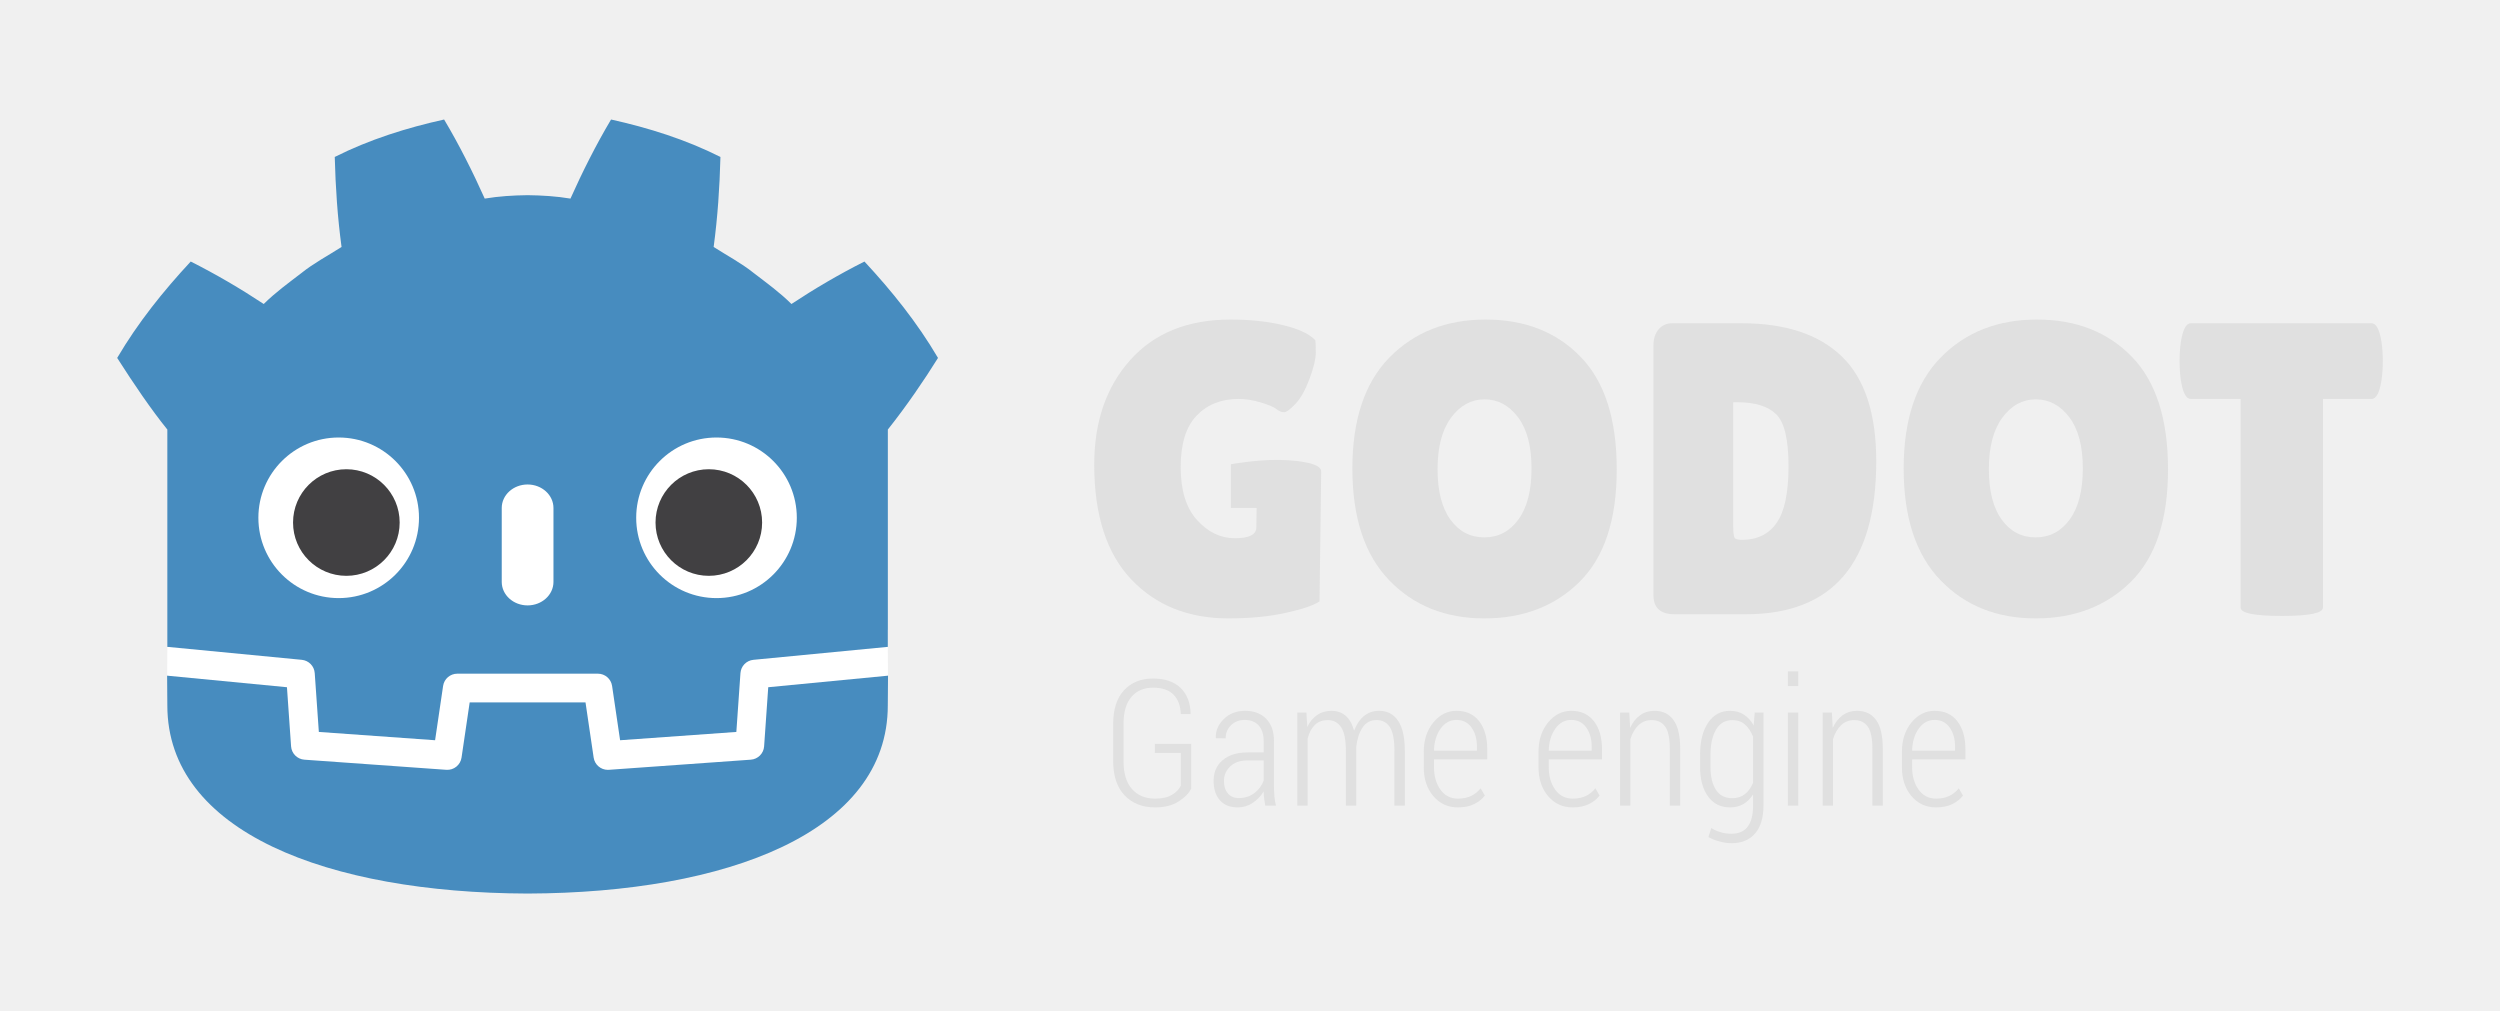
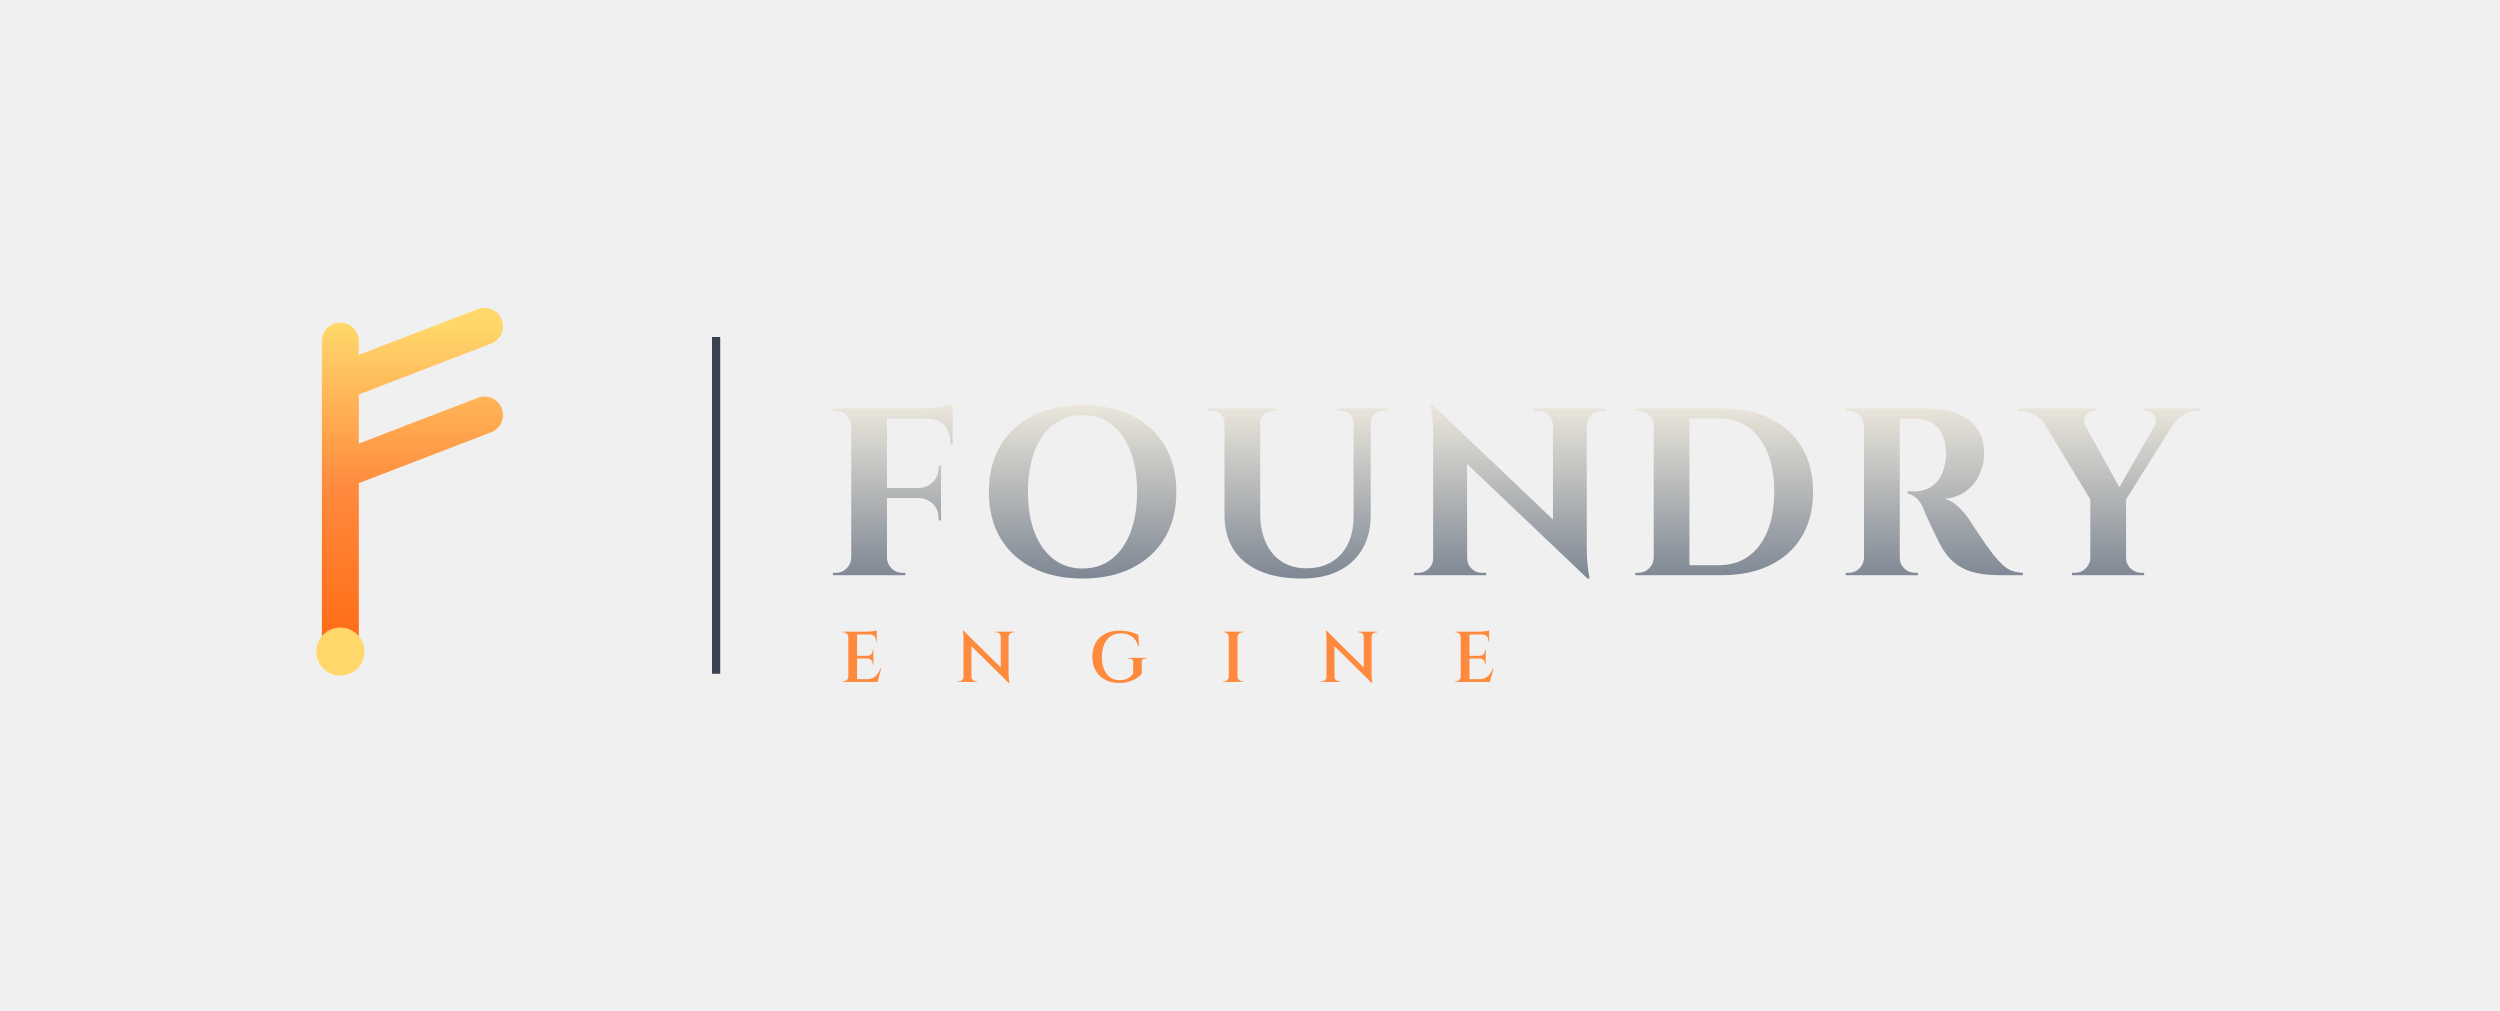
- <svg xmlns="http://www.w3.org/2000/svg" xml:space="preserve" width="1024" height="414" viewBox="0 0 960 388.125">
-   <defs>
-     <clipPath id="a" clipPathUnits="userSpaceOnUse">
-       <path d="M 0,595.276 H 841.89 V 0 H 0 Z" />
-     </clipPath>
-   </defs>
-   <g clip-path="url(#a)" transform="matrix(1.25 0 0 -1.25 -94.25 597.499)">
-     <path fill="#e0e0e0" d="m 0,0 c -3.611,0 -6.636,-1.659 -9.09,-4.967 -2.441,-3.311 -3.668,-7.958 -3.668,-13.938 0,-5.993 1.166,-10.581 3.503,-13.778 2.333,-3.207 5.398,-4.804 9.2,-4.804 3.8,0 6.887,1.617 9.258,4.862 2.371,3.233 3.559,7.861 3.559,13.886 0,6.02 -1.227,10.654 -3.673,13.89 C 6.646,-1.617 3.616,0 0,0 m -0.055,-59.493 c -10.573,0 -19.195,3.46 -25.859,10.379 -6.655,6.925 -9.984,17.03 -9.984,30.314 0,13.292 3.367,23.356 10.101,30.209 6.736,6.844 15.431,10.269 26.082,10.269 10.649,0 19.251,-3.363 25.794,-10.109 6.555,-6.733 9.827,-16.94 9.827,-30.591 0,-13.661 -3.348,-23.822 -10.05,-30.49 -6.702,-6.654 -15.333,-9.981 -25.911,-9.981" transform="translate(531.45 355.316)scale(1.13105)" />
-     <path fill="#e0e0e0" d="m 0,0 v -33.768 c 0,-1.577 0.116,-2.571 0.342,-2.988 0.224,-0.415 0.903,-0.623 2.029,-0.623 4.144,0 7.283,1.548 9.429,4.634 2.151,3.083 3.215,8.216 3.215,15.405 0,7.192 -1.113,11.878 -3.325,14.055 C 9.467,-1.102 5.946,0 1.129,0 Z m -21.675,-52.392 v 67.735 c 0,1.883 0.468,3.369 1.413,4.471 0.939,1.085 2.161,1.636 3.671,1.636 H 2.263 c 11.965,0 21.053,-3.018 27.257,-9.04 6.215,-6.02 9.322,-15.499 9.322,-28.447 0,-27.7 -11.821,-41.547 -35.456,-41.547 h -19.302 c -3.836,0 -5.759,1.727 -5.759,5.192" transform="translate(607.851 354.431)scale(1.13105)" />
-     <path fill="#e0e0e0" d="m 0,0 c -3.612,0 -6.645,-1.659 -9.095,-4.967 -2.44,-3.311 -3.662,-7.958 -3.662,-13.938 0,-5.993 1.169,-10.581 3.499,-13.778 2.33,-3.207 5.398,-4.804 9.2,-4.804 3.801,0 6.89,1.617 9.258,4.862 2.372,3.233 3.56,7.861 3.56,13.886 0,6.02 -1.225,10.654 -3.671,13.89 C 6.642,-1.617 3.616,0 0,0 m -0.058,-59.493 c -10.577,0 -19.193,3.46 -25.851,10.379 -6.663,6.925 -9.993,17.03 -9.993,30.314 0,13.292 3.367,23.356 10.1,30.209 6.741,6.844 15.431,10.269 26.086,10.269 10.651,0 19.246,-3.363 25.797,-10.109 6.55,-6.733 9.822,-16.94 9.822,-30.591 0,-13.661 -3.349,-23.822 -10.05,-30.49 -6.699,-6.654 -15.338,-9.981 -25.911,-9.981" transform="translate(700.81 355.316)scale(1.13105)" />
-     <path fill="#e0e0e0" d="m 0,0 c 0,-1.496 -3.721,-2.255 -11.176,-2.255 -7.448,0 -11.18,0.759 -11.18,2.255 v 56.681 h -13.545 c -1.281,0 -2.185,1.727 -2.71,5.198 -0.226,1.652 -0.334,3.343 -0.334,5.077 0,1.724 0.108,3.422 0.334,5.077 0.525,3.462 1.429,5.202 2.71,5.202 h 49.112 c 1.279,0 2.179,-1.74 2.712,-5.202 0.221,-1.655 0.335,-3.353 0.335,-5.077 0,-1.734 -0.114,-3.425 -0.335,-5.077 C 15.39,58.408 14.49,56.681 13.211,56.681 H 0 Z" transform="translate(789.011 291.335)scale(1.13105)" />
-     <path fill="#e0e0e0" d="m 0,0 c -6.078,0.094 -13.034,-1.173 -13.034,-1.173 v -11.863 h 6.995 l -0.078,-5.288 c 0,-1.959 -1.942,-2.943 -5.815,-2.943 -3.878,0 -7.303,1.642 -10.274,4.917 -2.978,3.279 -4.459,8.072 -4.459,14.388 0,6.329 1.447,10.995 4.345,14.006 2.892,3.008 6.683,4.517 11.346,4.517 1.959,0 3.987,-0.316 6.096,-0.961 2.11,-0.639 3.519,-1.238 4.238,-1.799 0.713,-0.577 1.391,-0.85 2.032,-0.85 0.638,0 1.671,0.746 3.1,2.255 1.431,1.505 2.713,3.786 3.844,6.827 1.126,3.057 1.69,5.4 1.69,7.062 0,1.649 -0.036,2.786 -0.109,3.386 -1.581,1.73 -4.499,3.102 -8.755,4.122 -4.248,1.017 -9.011,1.522 -14.28,1.522 -11.594,0 -20.66,-3.65 -27.207,-10.95 -6.552,-7.303 -9.822,-16.783 -9.822,-28.452 0,-13.701 3.347,-24.087 10.041,-31.162 6.706,-7.074 15.51,-10.607 26.425,-10.607 5.87,0 11.08,0.505 15.632,1.522 4.557,1.013 7.586,2.053 9.093,3.105 l 0.452,35.33 C 11.496,-1.036 6.078,-0.104 0,0" transform="translate(468.265 336.713)scale(1.13105)" />
-     <path fill="#e0e0e0" d="m 0,0 c -0.624,-1.28 -1.771,-2.454 -3.449,-3.516 -1.676,-1.069 -3.805,-1.6 -6.391,-1.6 -3.412,0 -6.156,1.075 -8.24,3.249 -2.076,2.157 -3.116,5.266 -3.116,9.323 v 10.116 c 0,3.969 0.98,7.013 2.946,9.138 1.962,2.108 4.59,3.177 7.872,3.177 3.208,0 5.695,-0.844 7.455,-2.513 1.755,-1.675 2.677,-4.015 2.757,-7.003 L -0.21,20.238 h -2.619 c -0.094,2.29 -0.759,4.057 -2.01,5.305 -1.244,1.238 -3.095,1.864 -5.539,1.864 -2.473,0 -4.432,-0.837 -5.866,-2.516 -1.43,-1.675 -2.143,-4.103 -2.143,-7.293 V 7.424 c 0,-3.308 0.771,-5.83 2.311,-7.567 1.54,-1.724 3.616,-2.588 6.236,-2.588 1.913,0 3.451,0.339 4.602,1.033 1.155,0.684 1.956,1.519 2.409,2.51 v 8.861 h -7.06 v 2.463 H 0 Z" transform="translate(441.347 235.751)scale(1.13105)" />
-     <path fill="#e0e0e0" d="m 0,0 c 1.553,0 2.936,0.44 4.144,1.336 1.21,0.9 2.058,2.037 2.561,3.422 v 5.468 H 2.213 c -1.91,0 -3.44,-0.541 -4.585,-1.623 C -3.52,7.528 -4.088,6.185 -4.088,4.588 -4.088,3.239 -3.733,2.131 -3.014,1.277 -2.296,0.42 -1.292,0 0,0 M 7.124,-2.04 C 6.984,-1.164 6.875,-0.453 6.806,0.104 6.739,0.671 6.705,1.235 6.705,1.808 5.938,0.554 4.948,-0.486 3.725,-1.301 2.504,-2.122 1.146,-2.529 -0.35,-2.529 c -2.092,0 -3.701,0.648 -4.84,1.946 -1.132,1.303 -1.704,3.059 -1.704,5.276 0,2.343 0.823,4.223 2.473,5.618 1.649,1.395 3.89,2.092 6.709,2.092 h 4.417 v 3.106 c 0,1.786 -0.456,3.193 -1.351,4.21 -0.914,1.004 -2.17,1.512 -3.791,1.512 -1.508,0 -2.752,-0.479 -3.728,-1.45 -0.973,-0.965 -1.456,-2.144 -1.456,-3.549 l -2.623,0.023 -0.046,0.137 c -0.074,1.906 0.647,3.591 2.168,5.084 1.515,1.489 3.459,2.229 5.825,2.229 2.338,0 4.22,-0.711 5.657,-2.128 1.429,-1.431 2.146,-3.471 2.146,-6.124 V 3.057 c 0,-0.903 0.042,-1.78 0.121,-2.617 0.081,-0.848 0.212,-1.665 0.417,-2.48 z" transform="translate(456.015 232.825)scale(1.13105)" />
-     <path fill="#e0e0e0" d="m 0,0 0.24,-3.923 c 0.664,1.404 1.554,2.486 2.657,3.255 1.107,0.759 2.41,1.138 3.906,1.138 1.527,0 2.814,-0.444 3.852,-1.343 1.039,-0.896 1.805,-2.252 2.292,-4.074 0.623,1.682 1.505,3.011 2.65,3.973 1.145,0.964 2.534,1.444 4.143,1.444 2.217,0 3.937,-0.897 5.156,-2.692 1.224,-1.799 1.834,-4.559 1.834,-8.288 v -14.765 h -2.823 v 14.814 c 0,3.1 -0.429,5.283 -1.263,6.538 -0.839,1.257 -2.042,1.89 -3.598,1.89 -1.637,0 -2.915,-0.691 -3.834,-2.096 -0.914,-1.405 -1.478,-3.161 -1.683,-5.282 v -0.655 -15.209 H 10.72 v 14.798 c 0,3.027 -0.424,5.194 -1.292,6.488 -0.864,1.294 -2.066,1.936 -3.609,1.936 -1.475,0 -2.668,-0.45 -3.562,-1.342 -0.9,-0.897 -1.54,-2.125 -1.928,-3.683 V -25.275 H -2.477 V 0 Z" transform="translate(476.73 259.105)scale(1.13105)" />
-     <path fill="#e0e0e0" d="m 0,0 c -1.758,0 -3.202,-0.802 -4.334,-2.402 -1.133,-1.606 -1.718,-3.585 -1.765,-5.944 h 11.66 v 1.082 c 0,2.086 -0.489,3.823 -1.469,5.201 C 3.106,-0.684 1.745,0 0,0 m 0.397,-23.76 c -2.725,0 -4.954,1.026 -6.685,3.073 -1.726,2.043 -2.591,4.657 -2.591,7.841 v 4.197 c 0,3.19 0.867,5.85 2.602,7.965 1.739,2.105 3.828,3.158 6.277,3.158 2.648,0 4.699,-0.939 6.164,-2.823 1.468,-1.887 2.201,-4.422 2.201,-7.603 v -2.773 H -6.099 v -2.102 c 0,-2.447 0.586,-4.484 1.752,-6.11 1.168,-1.63 2.755,-2.438 4.744,-2.438 1.382,0 2.585,0.244 3.588,0.724 1.003,0.491 1.863,1.179 2.578,2.082 l 1.149,-1.988 C 6.949,-21.525 5.96,-22.307 4.753,-22.887 3.549,-23.464 2.094,-23.76 0.397,-23.76" transform="translate(522.823 256.839)scale(1.13105)" />
-     <path fill="#e0e0e0" d="M 0,0 C -1.763,0 -3.21,-0.802 -4.341,-2.402 -5.467,-4.008 -6.053,-5.987 -6.104,-8.346 H 5.559 v 1.082 c 0,2.086 -0.488,3.823 -1.474,5.201 C 3.104,-0.684 1.744,0 0,0 m 0.394,-23.76 c -2.726,0 -4.951,1.026 -6.679,3.073 -1.733,2.043 -2.6,4.657 -2.6,7.841 v 4.197 c 0,3.19 0.871,5.85 2.602,7.965 1.744,2.105 3.834,3.158 6.283,3.158 2.643,0 4.703,-0.939 6.164,-2.823 1.463,-1.887 2.197,-4.422 2.197,-7.603 v -2.773 H -6.104 v -2.102 c 0,-2.447 0.587,-4.484 1.76,-6.11 1.162,-1.63 2.742,-2.438 4.738,-2.438 1.387,0 2.585,0.244 3.585,0.724 1.007,0.491 1.866,1.179 2.589,2.082 l 1.141,-1.988 c -0.764,-0.968 -1.75,-1.75 -2.959,-2.33 -1.204,-0.577 -2.658,-0.873 -4.356,-0.873" transform="translate(558.08 256.839)scale(1.13105)" />
-     <path fill="#e0e0e0" d="m 0,0 0.23,-4.178 c 0.674,1.483 1.564,2.634 2.682,3.435 1.108,0.805 2.413,1.213 3.914,1.213 2.258,0 3.988,-0.835 5.189,-2.513 1.214,-1.675 1.815,-4.279 1.815,-7.812 v -15.42 h -2.825 v 15.394 c 0,2.888 -0.423,4.905 -1.264,6.075 -0.836,1.17 -2.065,1.753 -3.665,1.753 -1.435,0 -2.638,-0.466 -3.603,-1.414 C 1.504,-4.406 0.782,-5.657 0.301,-7.234 V -25.275 H -2.504 V 0 Z" transform="translate(575.917 259.105)scale(1.13105)" />
-     <path fill="#e0e0e0" d="m 0,0 c 0,-2.565 0.486,-4.605 1.472,-6.123 0.974,-1.532 2.457,-2.288 4.436,-2.288 1.356,0 2.498,0.361 3.435,1.101 0.934,0.74 1.672,1.77 2.218,3.077 v 12.52 c -0.525,1.346 -1.246,2.434 -2.157,3.272 -0.91,0.824 -2.062,1.238 -3.448,1.238 -1.975,0 -3.468,-0.86 -4.46,-2.587 C 0.497,8.48 0,6.224 0,3.454 Z m -2.833,3.454 c 0,3.582 0.723,6.459 2.177,8.627 1.442,2.157 3.448,3.239 6.004,3.239 1.419,0 2.664,-0.346 3.728,-1.04 1.066,-0.681 1.947,-1.678 2.654,-2.946 l 0.274,3.516 h 2.381 v -25.298 c 0,-3.239 -0.751,-5.749 -2.26,-7.525 -1.511,-1.769 -3.657,-2.665 -6.428,-2.665 -0.996,0 -2.067,0.156 -3.212,0.459 -1.147,0.303 -2.162,0.701 -3.052,1.2 l 0.776,2.463 c 0.759,-0.492 1.608,-0.873 2.548,-1.141 0.932,-0.277 1.895,-0.41 2.894,-0.41 2.009,0 3.498,0.645 4.46,1.932 0.966,1.304 1.45,3.19 1.45,5.687 v 3.057 c -0.717,-1.138 -1.597,-2.011 -2.64,-2.614 -1.039,-0.606 -2.253,-0.909 -3.622,-0.909 -2.539,0 -4.53,0.994 -5.968,2.982 C -2.11,-5.948 -2.833,-3.301 -2.833,0 Z" transform="translate(600.869 242.309)scale(1.13105)" />
-     <path fill="#e0e0e0" d="m 627.823,230.518 h -3.201 v 28.587 h 3.201 z m 0,36.726 h -3.201 v 4.504 h 3.201 z" />
-     <path fill="#e0e0e0" d="m 0,0 0.23,-4.178 c 0.676,1.483 1.562,2.634 2.678,3.435 1.115,0.805 2.422,1.213 3.916,1.213 2.258,0 3.995,-0.835 5.199,-2.513 1.211,-1.675 1.807,-4.279 1.807,-7.812 v -15.42 h -2.825 v 15.394 c 0,2.888 -0.422,4.905 -1.261,6.075 -0.843,1.17 -2.063,1.753 -3.668,1.753 -1.434,0 -2.635,-0.466 -3.599,-1.414 C 1.51,-4.406 0.785,-5.657 0.306,-7.234 V -25.275 H -2.503 V 0 Z" transform="translate(638.154 259.105)scale(1.13105)" />
-     <path fill="#e0e0e0" d="M 0,0 C -1.763,0 -3.208,-0.802 -4.334,-2.402 -5.463,-4.008 -6.052,-5.987 -6.102,-8.346 H 5.56 v 1.082 c 0,2.086 -0.486,3.823 -1.47,5.201 C 3.109,-0.684 1.747,0 0,0 m 0.401,-23.76 c -2.733,0 -4.958,1.026 -6.681,3.073 -1.73,2.043 -2.595,4.657 -2.595,7.841 v 4.197 c 0,3.19 0.865,5.85 2.6,7.965 1.739,2.105 3.831,3.158 6.275,3.158 2.646,0 4.706,-0.939 6.172,-2.823 1.462,-1.887 2.195,-4.422 2.195,-7.603 v -2.773 H -6.102 v -2.102 c 0,-2.447 0.59,-4.484 1.757,-6.11 1.166,-1.63 2.748,-2.438 4.746,-2.438 1.382,0 2.579,0.244 3.578,0.724 1.012,0.491 1.869,1.179 2.591,2.082 l 1.147,-1.988 c -0.769,-0.968 -1.755,-1.75 -2.962,-2.33 -1.203,-0.577 -2.658,-0.873 -4.354,-0.873" transform="translate(669.709 256.839)scale(1.13105)" />
-     <path fill="#fff" d="m 0,0 c 0,0 -0.325,1.994 -0.515,1.976 l -36.182,-3.491 c -2.879,-0.278 -5.115,-2.574 -5.317,-5.459 l -0.994,-14.247 -27.992,-1.997 -1.904,12.912 c -0.424,2.872 -2.932,5.037 -5.835,5.037 h -38.188 c -2.902,0 -5.41,-2.165 -5.834,-5.037 l -1.905,-12.912 -27.992,1.997 -0.994,14.247 c -0.202,2.886 -2.438,5.182 -5.317,5.46 l -36.2,3.49 c -0.187,0.018 -0.324,-1.978 -0.511,-1.978 l -0.049,-7.83 30.658,-4.944 1.004,-14.374 c 0.203,-2.91 2.551,-5.263 5.463,-5.472 l 38.551,-2.75 c 0.146,-0.01 0.29,-0.016 0.434,-0.016 2.897,0 5.401,2.166 5.825,5.038 l 1.959,13.286 h 28.005 l 1.959,-13.286 c 0.423,-2.871 2.93,-5.037 5.831,-5.037 0.142,0 0.284,0.005 0.423,0.015 l 38.556,2.75 c 2.911,0.209 5.26,2.562 5.463,5.472 l 1.003,14.374 30.645,4.966 z" transform="translate(348.131 279.267)scale(1.13105)" />
-     <path fill="#478cbf" d="m 0,0 v -47.514 -6.035 -5.492 c 0.108,-0.001 0.216,-0.005 0.323,-0.015 l 36.196,-3.49 c 1.896,-0.183 3.382,-1.709 3.514,-3.609 l 1.116,-15.978 31.574,-2.253 2.175,14.747 c 0.282,1.912 1.922,3.329 3.856,3.329 h 38.188 c 1.933,0 3.573,-1.417 3.855,-3.329 l 2.175,-14.747 31.575,2.253 1.115,15.978 c 0.133,1.9 1.618,3.425 3.514,3.609 l 36.182,3.49 c 0.107,0.01 0.214,0.014 0.322,0.015 v 4.711 l 0.015,0.005 V 0 c 5.097,6.416 9.923,13.494 13.621,19.449 -5.651,9.62 -12.575,18.217 -19.976,26.182 -6.864,-3.455 -13.531,-7.369 -19.828,-11.534 -3.151,3.132 -6.7,5.694 -10.186,8.372 -3.425,2.751 -7.285,4.768 -10.946,7.118 1.09,8.117 1.629,16.108 1.846,24.448 -9.446,4.754 -19.519,7.906 -29.708,10.17 -4.068,-6.837 -7.788,-14.241 -11.028,-21.479 -3.842,0.642 -7.702,0.88 -11.567,0.926 v 0.006 c -0.027,0 -0.052,-0.006 -0.075,-0.006 -0.024,0 -0.049,0.006 -0.073,0.006 V 63.652 C 93.903,63.606 90.046,63.368 86.203,62.726 82.965,69.964 79.247,77.368 75.173,84.205 64.989,81.941 54.915,78.789 45.47,74.035 45.686,65.695 46.225,57.704 47.318,49.587 43.65,47.237 39.795,45.22 36.369,42.469 32.888,39.791 29.333,37.229 26.181,34.097 19.884,38.262 13.219,42.176 6.353,45.631 -1.048,37.666 -7.968,29.069 -13.621,19.449 -9.178,12.475 -4.413,5.466 0,0 Z" transform="translate(126.806 346.045)scale(1.13105)" />
-     <path fill="#478cbf" d="m 0,0 -1.121,-16.063 c -0.135,-1.936 -1.675,-3.477 -3.611,-3.616 l -38.555,-2.751 c -0.094,-0.007 -0.188,-0.01 -0.281,-0.01 -1.916,0 -3.569,1.406 -3.852,3.33 l -2.211,14.994 H -81.09 l -2.211,-14.994 c -0.297,-2.018 -2.101,-3.469 -4.133,-3.32 l -38.555,2.751 c -1.936,0.139 -3.476,1.68 -3.611,3.616 L -130.721,0 -163.268,3.138 c 0.015,-3.498 0.06,-7.33 0.06,-8.093 0,-34.374 43.605,-50.896 97.781,-51.086 h 0.066 0.067 c 54.176,0.19 97.766,16.712 97.766,51.086 0,0.777 0.047,4.593 0.063,8.093 z" transform="translate(311.403 266.884)scale(1.13105)" />
-     <path fill="#fff" d="m 0,0 c 0,-12.052 -9.765,-21.815 -21.813,-21.815 -12.042,0 -21.81,9.763 -21.81,21.815 0,12.044 9.768,21.802 21.81,21.802 C -9.765,21.802 0,12.044 0,0" transform="translate(204.114 318.938)scale(1.13105)" />
-     <path fill="#414042" d="m 0,0 c 0,-7.994 -6.479,-14.473 -14.479,-14.473 -7.996,0 -14.479,6.479 -14.479,14.473 0,7.994 6.483,14.479 14.479,14.479 C -6.479,14.479 0,7.994 0,0" transform="translate(198.177 317.474)scale(1.13105)" />
-     <path fill="#fff" d="m 0,0 c -3.878,0 -7.021,2.858 -7.021,6.381 v 20.081 c 0,3.52 3.143,6.381 7.021,6.381 3.878,0 7.028,-2.861 7.028,-6.381 V 6.381 C 7.028,2.858 3.878,0 0,0" transform="translate(237.475 292.02)scale(1.13105)" />
-     <path fill="#fff" d="m 0,0 c 0,-12.052 9.765,-21.815 21.815,-21.815 12.041,0 21.808,9.763 21.808,21.815 0,12.044 -9.767,21.802 -21.808,21.802 C 9.765,21.802 0,12.044 0,0" transform="translate(270.84 318.938)scale(1.13105)" />
-     <path fill="#414042" d="m 0,0 c 0,-7.994 6.477,-14.473 14.471,-14.473 8.002,0 14.479,6.479 14.479,14.473 0,7.994 -6.477,14.479 -14.479,14.479 C 6.477,14.479 0,7.994 0,0" transform="translate(276.778 317.474)scale(1.13105)" />
+ <svg xmlns="http://www.w3.org/2000/svg" width="1024" height="414" aria-label="Foundry Engine">
+   <g transform="translate(41 80.84)scale(1.68214)">
+     <defs>
+       <linearGradient id="a" x1="0" x2="0" y1="0" y2="1">
+         <stop offset="0" stop-color="#ffd76b" />
+         <stop offset=".5" stop-color="#ff8a3d" />
+         <stop offset="1" stop-color="#ff6a13" />
+       </linearGradient>
+       <linearGradient id="b" x1="0" x2="0" y1="0" y2="1">
+         <stop offset="0" stop-color="#ece7dc" />
+         <stop offset="1" stop-color="#7e8794" />
+       </linearGradient>
+     </defs>
+     <g transform="matrix(.9 0 0 .9 18 17)">
+       <path fill="none" stroke="url(#a)" stroke-linecap="round" stroke-linejoin="round" stroke-width="10" d="M45 20 45 104M45 31 84 16M45 55 84 40" />
+       <circle cx="45" cy="104" r="6.5" fill="#ffd76b" />
+     </g>
+     <path stroke="#3a4250" stroke-width="2" d="M150 34 150 116" />
+     <path fill="url(#b)" d="M 11.9 -70 L 26.9 -70 L 26.9 0 L 11.9 0 L 11.9 -70 M 26.6 -36.6 L 49.6 -36.6 L 49.6 -32.4 L 26.6 -32.4 L 26.6 -36.6 M 26.6 -70 L 54.5 -70 L 54.5 -65.7 L 26.6 -65.7 L 26.6 -70 M 40.1 -32.6 L 49.6 -32.6 L 49.6 -23 L 48.6 -23 L 48.6 -23.8 Q 48.6 -27.5 46.2 -29.9 Q 43.8 -32.3 40.1 -32.4 L 40.1 -32.4 L 40.1 -32.6 M 48.6 -46 L 49.6 -46 L 49.6 -36.4 L 40.1 -36.4 L 40.1 -36.6 Q 43.8 -36.7 46.2 -39.15 Q 48.6 -41.6 48.6 -45.3 L 48.6 -45.3 L 48.6 -46 M 43.7 -66 L 54.5 -66 L 54.5 -54.9 L 53.5 -54.9 L 53.5 -55.9 Q 53.5 -60.4 50.85 -63.05 Q 48.2 -65.7 43.7 -65.7 L 43.7 -65.7 L 43.7 -66 M 54.5 -71.8 L 54.5 -71.8 L 54.5 -68.9 L 42.3 -70 Q 44.5 -70 46.95 -70.3 Q 49.4 -70.6 51.5 -71 Q 53.6 -71.4 54.5 -71.8 M 11.9 -7.3 L 12.2 -7.3 L 12.2 0 L 4.2 0 L 4.2 -1 Q 4.2 -1 4.85 -1 Q 5.5 -1 5.5 -1 L 5.5 -1 Q 8.1 -1 9.95 -2.85 Q 11.8 -4.7 11.9 -7.3 L 11.9 -7.3 M 12.2 -70 L 12.2 -62.7 L 11.9 -62.7 Q 11.8 -65.3 9.95 -67.15 Q 8.1 -69 5.5 -69 L 5.5 -69 Q 5.5 -69 4.85 -69 Q 4.2 -69 4.2 -69 L 4.2 -69 L 4.2 -70 L 12.2 -70 M 26.6 0 L 26.6 -7.3 L 26.9 -7.3 Q 27 -4.7 28.85 -2.85 Q 30.7 -1 33.3 -1 L 33.3 -1 Q 33.3 -1 33.9 -1 Q 34.5 -1 34.6 -1 L 34.6 -1 L 34.6 0 L 26.6 0 M 109 -71.4 L 109 -71.4 Q 121 -71.4 129.85 -66.95 Q 138.7 -62.5 143.55 -54.4 Q 148.4 -46.3 148.4 -35 L 148.4 -35 Q 148.4 -23.8 143.55 -15.65 Q 138.7 -7.5 129.85 -3.05 Q 121 1.4 109 1.4 L 109 1.4 Q 97 1.4 88.15 -3.05 Q 79.3 -7.5 74.5 -15.6 Q 69.7 -23.7 69.7 -35 L 69.7 -35 Q 69.7 -46.2 74.5 -54.35 Q 79.3 -62.5 88.15 -66.95 Q 97 -71.4 109 -71.4 M 109 -2.8 L 109 -2.8 Q 116.1 -2.8 121.2 -6.75 Q 126.3 -10.7 129.1 -17.9 Q 131.9 -25.1 131.9 -35 L 131.9 -35 Q 131.9 -44.9 129.1 -52.1 Q 126.3 -59.3 121.2 -63.25 Q 116.1 -67.2 109 -67.2 L 109 -67.2 Q 102 -67.2 96.85 -63.25 Q 91.7 -59.3 88.9 -52.1 Q 86.1 -44.9 86.1 -35 L 86.1 -35 Q 86.1 -25.1 88.9 -17.9 Q 91.7 -10.7 96.85 -6.75 Q 102 -2.8 109 -2.8 M 168.6 -70 L 183.6 -70 L 183.6 -26 Q 183.6 -18.9 185.95 -13.7 Q 188.3 -8.5 192.65 -5.7 Q 197 -2.9 203 -2.9 L 203 -2.9 Q 209.1 -2.9 213.55 -5.55 Q 218 -8.2 220.4 -13.1 Q 222.8 -18 222.8 -24.7 L 222.8 -24.7 L 222.8 -70 L 230 -70 L 230 -25.3 Q 230 -17.1 226.55 -11.1 Q 223.1 -5.1 216.65 -1.85 Q 210.2 1.4 201.1 1.4 L 201.1 1.4 Q 190.5 1.4 183.2 -1.85 Q 175.9 -5.1 172.25 -11.05 Q 168.6 -17 168.6 -25.2 L 168.6 -25.2 L 168.6 -70 M 161.7 -70 L 168.9 -70 L 168.9 -64 L 168.6 -64 Q 168.6 -66.2 167.05 -67.6 Q 165.5 -69 163.3 -69 L 163.3 -69 Q 163.3 -69 162.5 -69 Q 161.7 -69 161.7 -69 L 161.7 -69 L 161.7 -70 M 183.4 -70 L 190.5 -70 L 190.5 -69 Q 190.5 -69 189.7 -69 Q 188.9 -69 188.9 -69 L 188.9 -69 Q 186.7 -69 185.15 -67.6 Q 183.6 -66.2 183.6 -64 L 183.6 -64 L 183.4 -64 L 183.4 -70 M 215.9 -70 L 223.1 -70 L 223.1 -64 L 222.8 -64 Q 222.8 -66.2 221.25 -67.6 Q 219.7 -69 217.5 -69 L 217.5 -69 Q 217.5 -69 216.7 -69 Q 215.9 -69 215.9 -69 L 215.9 -69 L 215.9 -70 M 229.8 -70 L 236.9 -70 L 236.9 -69 Q 236.9 -69 236.1 -69 Q 235.3 -69 235.3 -69 L 235.3 -69 Q 233.1 -69 231.55 -67.6 Q 230 -66.2 230 -64 L 230 -64 L 229.8 -64 L 229.8 -70 M 257.2 -59.3 L 256 -71.5 L 319.8 -10.7 L 321 1.4 L 257.2 -59.3 M 256.2 -7.1 L 256.5 -7.1 L 256.5 0 L 248.2 0 L 248.2 -1 Q 248.2 -1 249.1 -1 Q 250 -1 250.1 -1 L 250.1 -1 Q 252.6 -1 254.4 -2.8 Q 256.2 -4.6 256.2 -7.1 L 256.2 -7.1 M 270.2 -7.1 L 270.5 -7.1 Q 270.5 -4.6 272.3 -2.8 Q 274.1 -1 276.6 -1 L 276.6 -1 Q 276.7 -1 277.6 -1 Q 278.5 -1 278.5 -1 L 278.5 -1 L 278.5 0 L 270.2 0 L 270.2 -7.1 M 255 -71.5 L 256 -71.5 L 270.4 -56.2 L 270.5 0 L 256.2 0 L 256.2 -59 Q 256.2 -64.6 255.6 -68.05 Q 255 -71.5 255 -71.5 L 255 -71.5 M 306.5 -70 L 320.7 -70 L 320.7 -11.4 Q 320.7 -7.7 321 -4.75 Q 321.3 -1.8 321.6 -0.2 Q 321.9 1.4 321.9 1.4 L 321.9 1.4 L 321 1.4 L 306.5 -14.8 L 306.5 -70 M 320.4 -70 L 328.7 -70 L 328.7 -69 Q 328.7 -69 327.8 -69 Q 326.9 -69 326.9 -69 L 326.9 -69 Q 324.4 -69 322.6 -67.25 Q 320.8 -65.5 320.7 -62.9 L 320.7 -62.9 L 320.4 -62.9 L 320.4 -70 M 298.4 -69 L 298.4 -70 L 306.7 -70 L 306.7 -62.9 L 306.5 -62.9 Q 306.4 -65.5 304.65 -67.25 Q 302.9 -69 300.3 -69 L 300.3 -69 Q 300.3 -69 299.4 -69 Q 298.5 -69 298.4 -69 L 298.4 -69 M 352.5 -70 L 377.4 -70 Q 389.2 -70 397.8 -65.75 Q 406.4 -61.5 411.05 -53.65 Q 415.7 -45.8 415.7 -35 L 415.7 -35 Q 415.7 -24.2 411.05 -16.35 Q 406.4 -8.5 397.8 -4.25 Q 389.2 0 377.4 0 L 377.4 0 L 353.6 0 L 353.5 -4.2 Q 356.4 -4.2 359.55 -4.2 Q 362.7 -4.2 365.7 -4.2 Q 368.7 -4.2 371.05 -4.2 Q 373.4 -4.2 374.8 -4.2 Q 376.2 -4.2 376.2 -4.2 L 376.2 -4.2 Q 383.4 -4.2 388.6 -7.95 Q 393.8 -11.7 396.6 -18.6 Q 399.4 -25.5 399.4 -35 L 399.4 -35 Q 399.4 -44.5 396.6 -51.4 Q 393.8 -58.3 388.6 -62.05 Q 383.4 -65.8 376.2 -65.8 L 376.2 -65.8 Q 376.2 -65.8 374.75 -65.8 Q 373.3 -65.8 370.8 -65.8 Q 368.3 -65.8 365.2 -65.8 Q 362.1 -65.8 358.8 -65.8 Q 355.5 -65.8 352.5 -65.8 L 352.5 -65.8 L 352.5 -70 M 348.8 -70 L 363.8 -70 L 363.8 0 L 348.8 0 L 348.8 -70 M 348.8 -7.3 L 349.1 -7.3 L 349.1 0 L 341.1 0 L 341.1 -1 Q 341.1 -1 341.75 -1 Q 342.4 -1 342.4 -1 L 342.4 -1 Q 345 -1 346.85 -2.85 Q 348.7 -4.7 348.8 -7.3 L 348.8 -7.3 M 349.1 -70 L 349.1 -62.7 L 348.8 -62.7 Q 348.8 -65.3 346.9 -67.15 Q 345 -69 342.4 -69 L 342.4 -69 Q 342.4 -69 341.8 -69 Q 341.2 -69 341.2 -69 L 341.2 -69 L 341.1 -70 L 349.1 -70 M 450.8 -70 L 450.8 -70 L 463.7 -70 Q 468.2 -70 472.5 -69 Q 476.8 -68 480.15 -65.8 Q 483.5 -63.6 485.5 -60 Q 487.5 -56.4 487.5 -51.1 L 487.5 -51.1 Q 487.5 -46.9 485.75 -42.75 Q 484 -38.6 480.4 -35.65 Q 476.8 -32.7 471.1 -32.1 L 471.1 -32.1 Q 474.3 -31.1 476.95 -28.5 Q 479.6 -25.9 481.3 -23.3 L 481.3 -23.3 Q 481.4 -23.1 482.45 -21.5 Q 483.5 -19.9 485.05 -17.55 Q 486.6 -15.2 488.3 -12.8 Q 490 -10.4 491.4 -8.6 L 491.4 -8.6 Q 493.6 -5.9 495.4 -4.25 Q 497.2 -2.6 499.2 -1.85 Q 501.2 -1.1 503.8 -1 L 503.8 -1 L 503.8 0 L 494 0 Q 488.6 0 484.2 -0.95 Q 479.8 -1.9 476.4 -4.2 Q 473 -6.5 470.5 -10.4 L 470.5 -10.4 Q 469.7 -11.6 468.75 -13.45 Q 467.8 -15.3 466.8 -17.4 Q 465.8 -19.5 464.85 -21.45 Q 463.9 -23.4 463.2 -25 Q 462.5 -26.6 462.2 -27.5 L 462.2 -27.5 Q 460.9 -30.7 459.15 -32.3 Q 457.4 -33.9 455.4 -34.2 L 455.4 -34.2 L 455.4 -35.2 Q 455.7 -35.2 456.6 -35.2 Q 457.5 -35.2 458.5 -35.2 L 458.5 -35.2 Q 461.2 -35.2 463.75 -36.3 Q 466.3 -37.4 468.3 -39.9 Q 470.3 -42.4 471.1 -46.8 L 471.1 -46.8 Q 471.3 -47.7 471.45 -48.9 Q 471.6 -50.1 471.5 -51.6 L 471.5 -51.6 Q 471.2 -58.8 467.9 -62.15 Q 464.6 -65.5 459.7 -65.6 L 459.7 -65.6 Q 458.3 -65.7 456.65 -65.65 Q 455 -65.6 453.65 -65.6 Q 452.3 -65.6 451.8 -65.6 L 451.8 -65.6 Q 451.8 -65.7 451.55 -66.75 Q 451.3 -67.8 451.05 -68.9 Q 450.8 -70 450.8 -70 M 437.1 -70 L 452.1 -70 L 452.1 0 L 437.1 0 L 437.1 -70 M 437.1 -7.3 L 437.4 -7.3 L 437.4 0 L 429.4 0 L 429.4 -1 Q 429.5 -1 430.05 -1 Q 430.6 -1 430.7 -1 L 430.7 -1 Q 433.3 -1 435.15 -2.85 Q 437 -4.7 437.1 -7.3 L 437.1 -7.3 M 437.4 -70 L 437.4 -62.7 L 437.1 -62.7 Q 437 -65.3 435.15 -67.15 Q 433.3 -69 430.7 -69 L 430.7 -69 Q 430.6 -69 430.05 -69 Q 429.5 -69 429.4 -69 L 429.4 -69 L 429.4 -70 L 437.4 -70 M 451.8 0 L 451.8 -7.3 L 452.1 -7.3 Q 452.1 -4.7 454 -2.85 Q 455.9 -1 458.5 -1 L 458.5 -1 Q 458.7 -1 459.2 -1 Q 459.7 -1 459.7 -1 L 459.7 -1 L 459.7 0 L 451.8 0 M 509 -69.9 L 526.1 -69.9 L 546.6 -32.7 L 532.4 -31.3 L 509 -69.9 M 532.1 -32.2 L 547.1 -32.2 L 547.1 0 L 532.1 0 L 532.1 -32.2 M 541 -31.2 L 563.2 -69.9 L 571 -69.9 L 546.1 -30.2 L 541 -31.2 M 566.8 -63.1 L 559.1 -62.8 Q 560 -64.2 559.6 -65.65 Q 559.2 -67.1 558.1 -68.05 Q 557 -69 555.6 -69 L 555.6 -69 Q 555.6 -69 555 -69 Q 554.4 -69 554.4 -69 L 554.4 -69 L 554.4 -70 L 578.3 -70 L 578.3 -69 L 576.9 -69 Q 573.8 -69 571.05 -67.2 Q 568.3 -65.4 566.8 -63.1 L 566.8 -63.1 M 530 -62.8 L 530 -62.8 L 513.1 -63.1 Q 511.7 -65.4 509 -67.2 Q 506.3 -69 503.1 -69 L 503.1 -69 L 501.7 -69 L 501.7 -70 L 534.8 -70 L 534.8 -69 Q 534.8 -69 534.15 -69 Q 533.5 -69 533.5 -69 L 533.5 -69 Q 531.3 -69 530.15 -66.95 Q 529 -64.9 530 -62.8 M 532.1 -7.3 L 532.4 -7.3 L 532.4 0 L 524.4 0 L 524.4 -1 Q 524.4 -1 525 -1 Q 525.6 -1 525.7 -1 L 525.7 -1 Q 528.3 -1 530.15 -2.85 Q 532 -4.7 532.1 -7.3 L 532.1 -7.3 M 546.8 0 L 546.8 -7.3 L 547.1 -7.3 Q 547.1 -4.7 549 -2.85 Q 550.9 -1 553.5 -1 L 553.5 -1 Q 553.5 -1 554.1 -1 Q 554.7 -1 554.7 -1 L 554.7 -1 L 554.7 0 L 546.8 0" transform="matrix(.58 0 0 .58 176 92)" />
+     <path fill="#ff8a3d" d="M 12.5 -70 L 24.7 -70 L 24.7 0 L 12.5 0 L 12.5 -70 M 24.4 -3.9 L 51.2 -3.9 L 52.9 0 L 24.4 0 L 24.4 -3.9 M 24.4 -36.4 L 47.4 -36.4 L 47.4 -32.6 L 24.4 -32.6 L 24.4 -36.4 M 24.4 -70 L 52.1 -70 L 52.1 -66.1 L 24.4 -66.1 L 24.4 -70 M 57.2 -19 L 58.2 -19 L 53.2 0 L 34.5 0 L 38.1 -3.9 Q 43.2 -3.9 46.9 -5.75 Q 50.6 -7.6 53.1 -11.05 Q 55.6 -14.5 57.2 -19 L 57.2 -19 M 39.1 -32.8 L 47.4 -32.8 L 47.4 -24.2 L 46.4 -24.2 L 46.4 -25.3 Q 46.4 -28.4 44.3 -30.5 Q 42.2 -32.6 39.1 -32.6 L 39.1 -32.6 L 39.1 -32.8 M 46.4 -44.8 L 47.4 -44.8 L 47.4 -36.2 L 39.1 -36.2 L 39.1 -36.4 Q 42.2 -36.5 44.3 -38.6 Q 46.4 -40.7 46.4 -43.8 L 46.4 -43.8 L 46.4 -44.8 M 42.3 -66.4 L 52.1 -66.4 L 52.1 -56 L 51.1 -56 L 51.1 -57.4 Q 51.1 -61.2 48.7 -63.65 Q 46.3 -66.1 42.3 -66.2 L 42.3 -66.2 L 42.3 -66.4 M 52.1 -71.8 L 52.1 -71.8 L 52.1 -68.9 L 39.9 -70 Q 42.1 -70 44.55 -70.3 Q 47 -70.6 49.1 -71 Q 51.2 -71.4 52.1 -71.8 M 12.5 -7.3 L 12.8 -7.3 L 12.8 0 L 4.8 0 L 4.8 -1 Q 4.8 -1 5.45 -1 Q 6.1 -1 6.1 -1 L 6.1 -1 Q 8.7 -1 10.55 -2.85 Q 12.4 -4.7 12.5 -7.3 L 12.5 -7.3 M 12.8 -70 L 12.8 -62.7 L 12.5 -62.7 Q 12.4 -65.3 10.55 -67.15 Q 8.7 -69 6.1 -69 L 6.1 -69 Q 6.1 -69 5.45 -69 Q 4.8 -69 4.8 -69 L 4.8 -69 L 4.8 -70 L 12.8 -70 M 173.8 -59.7 L 172.7 -71.5 L 234.6 -10.3 L 235.7 1.4 L 173.8 -59.7 M 172.8 -7.1 L 173.1 -7.1 L 173.1 0 L 164.8 0 L 164.8 -1 Q 164.8 -1 165.7 -1 Q 166.6 -1 166.7 -1 L 166.7 -1 Q 169.2 -1 171 -2.8 Q 172.8 -4.6 172.8 -7.1 L 172.8 -7.1 M 183.6 -7.1 L 183.9 -7.1 Q 183.9 -4.6 185.7 -2.8 Q 187.5 -1 190 -1 L 190 -1 Q 190.1 -1 191 -1 Q 191.9 -1 191.9 -1 L 191.9 -1 L 191.9 0 L 183.6 0 L 183.6 -7.1 M 171.7 -71.5 L 172.7 -71.5 L 183.8 -59.4 L 183.9 0 L 172.8 0 L 172.8 -59 Q 172.8 -64.4 172.25 -67.95 Q 171.7 -71.5 171.7 -71.5 L 171.7 -71.5 M 224.6 -70 L 235.5 -70 L 235.5 -11.4 Q 235.5 -7.8 235.8 -4.9 Q 236.1 -2 236.35 -0.3 Q 236.6 1.4 236.6 1.4 L 236.6 1.4 L 235.7 1.4 L 224.6 -11.1 L 224.6 -70 M 235.2 -70 L 243.5 -70 L 243.5 -69 Q 243.5 -69 242.6 -69 Q 241.7 -69 241.7 -69 L 241.7 -69 Q 239.2 -69 237.4 -67.25 Q 235.6 -65.5 235.5 -62.9 L 235.5 -62.9 L 235.2 -62.9 L 235.2 -70 M 216.5 -69 L 216.5 -70 L 224.8 -70 L 224.8 -62.9 L 224.6 -62.9 Q 224.5 -65.5 222.75 -67.25 Q 221 -69 218.4 -69 L 218.4 -69 Q 218.4 -69 217.5 -69 Q 216.6 -69 216.5 -69 L 216.5 -69 M 420.9 -28 L 420.9 -28 L 420.9 -11.5 Q 418.6 -8.5 414.15 -5.5 Q 409.7 -2.5 403.4 -0.55 Q 397.1 1.4 389.1 1.4 L 389.1 1.4 Q 378.1 1.3 369.7 -3.15 Q 361.3 -7.6 356.65 -15.75 Q 352 -23.9 352 -35.1 L 352 -35.1 Q 352 -46.1 356.6 -54.3 Q 361.2 -62.5 369.7 -66.95 Q 378.2 -71.4 389.5 -71.4 L 389.5 -71.4 Q 395 -71.4 399.95 -70.6 Q 404.9 -69.8 409.05 -68.45 Q 413.2 -67.1 416.1 -65.5 L 416.1 -65.5 L 416.9 -49.4 L 416 -49.4 Q 414.2 -55.9 410.65 -59.85 Q 407.1 -63.8 402.2 -65.7 Q 397.3 -67.6 391.6 -67.6 L 391.6 -67.6 Q 383.3 -67.6 377.45 -63.55 Q 371.6 -59.5 368.5 -52.15 Q 365.4 -44.8 365.4 -34.7 L 365.4 -34.7 Q 365.4 -24.9 368.35 -17.65 Q 371.3 -10.4 376.85 -6.45 Q 382.4 -2.5 390 -2.4 L 390 -2.4 Q 394 -2.4 397.6 -3.5 Q 401.2 -4.6 404.15 -6.75 Q 407.1 -8.9 408.8 -11.9 L 408.8 -11.9 L 408.9 -28 Q 408.9 -32.5 403.8 -32.5 L 403.8 -32.5 L 402.2 -32.5 L 402.2 -33.5 L 427.4 -33.5 L 427.4 -32.5 L 425.9 -32.5 Q 420.7 -32.5 420.9 -28 M 541.9 -70 L 554.1 -70 L 554.1 0 L 541.9 0 L 541.9 -70 M 541.9 -7.3 L 542.2 -7.3 L 542.2 0 L 534.2 0 L 534.2 -1 Q 534.2 -1 534.85 -1 Q 535.5 -1 535.5 -1 L 535.5 -1 Q 538.1 -1 539.95 -2.85 Q 541.8 -4.7 541.9 -7.3 L 541.9 -7.3 M 542.2 -70 L 542.2 -62.7 L 541.9 -62.7 Q 541.8 -65.3 539.95 -67.15 Q 538.1 -69 535.5 -69 L 535.5 -69 Q 535.5 -69 534.85 -69 Q 534.2 -69 534.2 -69 L 534.2 -69 L 534.2 -70 L 542.2 -70 M 553.8 0 L 553.8 -7.3 L 554.1 -7.3 Q 554.2 -4.7 556.05 -2.85 Q 557.9 -1 560.5 -1 L 560.5 -1 Q 560.5 -1 561.1 -1 Q 561.7 -1 561.8 -1 L 561.8 -1 L 561.8 0 L 553.8 0 M 554.1 -62.7 L 553.8 -62.7 L 553.8 -70 L 561.8 -70 L 561.8 -69 Q 561.7 -69 561.1 -69 Q 560.5 -69 560.5 -69 L 560.5 -69 Q 557.9 -69 556.05 -67.15 Q 554.2 -65.3 554.1 -62.7 L 554.1 -62.7 M 678.9 -59.7 L 677.8 -71.5 L 739.7 -10.3 L 740.8 1.4 L 678.9 -59.7 M 677.9 -7.1 L 678.2 -7.1 L 678.2 0 L 669.9 0 L 669.9 -1 Q 669.9 -1 670.8 -1 Q 671.7 -1 671.8 -1 L 671.8 -1 Q 674.3 -1 676.1 -2.8 Q 677.9 -4.6 677.9 -7.1 L 677.9 -7.1 M 688.7 -7.1 L 689 -7.1 Q 689 -4.6 690.8 -2.8 Q 692.6 -1 695.1 -1 L 695.1 -1 Q 695.2 -1 696.1 -1 Q 697 -1 697 -1 L 697 -1 L 697 0 L 688.7 0 L 688.7 -7.1 M 676.8 -71.5 L 677.8 -71.5 L 688.9 -59.4 L 689 0 L 677.9 0 L 677.9 -59 Q 677.9 -64.4 677.35 -67.95 Q 676.8 -71.5 676.8 -71.5 L 676.8 -71.5 M 729.7 -70 L 740.6 -70 L 740.6 -11.4 Q 740.6 -7.8 740.9 -4.9 Q 741.2 -2 741.45 -0.3 Q 741.7 1.4 741.7 1.4 L 741.7 1.4 L 740.8 1.4 L 729.7 -11.1 L 729.7 -70 M 740.3 -70 L 748.6 -70 L 748.6 -69 Q 748.6 -69 747.7 -69 Q 746.8 -69 746.8 -69 L 746.8 -69 Q 744.3 -69 742.5 -67.25 Q 740.7 -65.5 740.6 -62.9 L 740.6 -62.9 L 740.3 -62.9 L 740.3 -70 M 721.6 -69 L 721.6 -70 L 729.9 -70 L 729.9 -62.9 L 729.7 -62.9 Q 729.6 -65.5 727.85 -67.25 Q 726.1 -69 723.5 -69 L 723.5 -69 Q 723.5 -69 722.6 -69 Q 721.7 -69 721.6 -69 L 721.6 -69 M 864.6 -70 L 876.8 -70 L 876.8 0 L 864.6 0 L 864.6 -70 M 876.5 -3.9 L 903.3 -3.9 L 905 0 L 876.5 0 L 876.5 -3.9 M 876.5 -36.4 L 899.5 -36.4 L 899.5 -32.6 L 876.5 -32.6 L 876.5 -36.4 M 876.5 -70 L 904.2 -70 L 904.2 -66.1 L 876.5 -66.1 L 876.5 -70 M 909.3 -19 L 910.3 -19 L 905.3 0 L 886.6 0 L 890.2 -3.9 Q 895.3 -3.9 899 -5.75 Q 902.7 -7.6 905.2 -11.05 Q 907.7 -14.5 909.3 -19 L 909.3 -19 M 891.2 -32.8 L 899.5 -32.8 L 899.5 -24.2 L 898.5 -24.2 L 898.5 -25.3 Q 898.5 -28.4 896.4 -30.5 Q 894.3 -32.6 891.2 -32.6 L 891.2 -32.6 L 891.2 -32.8 M 898.5 -44.8 L 899.5 -44.8 L 899.5 -36.2 L 891.2 -36.2 L 891.2 -36.4 Q 894.3 -36.5 896.4 -38.6 Q 898.5 -40.7 898.5 -43.8 L 898.5 -43.8 L 898.5 -44.8 M 894.4 -66.4 L 904.2 -66.4 L 904.2 -56 L 903.2 -56 L 903.2 -57.4 Q 903.2 -61.2 900.8 -63.65 Q 898.4 -66.1 894.4 -66.2 L 894.4 -66.2 L 894.4 -66.4 M 904.2 -71.8 L 904.2 -71.8 L 904.2 -68.9 L 892 -70 Q 894.2 -70 896.65 -70.3 Q 899.1 -70.6 901.2 -71 Q 903.3 -71.4 904.2 -71.8 M 864.6 -7.3 L 864.9 -7.3 L 864.9 0 L 856.9 0 L 856.9 -1 Q 856.9 -1 857.55 -1 Q 858.2 -1 858.2 -1 L 858.2 -1 Q 860.8 -1 862.65 -2.85 Q 864.5 -4.7 864.6 -7.3 L 864.6 -7.3 M 864.9 -70 L 864.9 -62.7 L 864.6 -62.7 Q 864.5 -65.3 862.65 -67.15 Q 860.8 -69 858.2 -69 L 858.2 -69 Q 858.2 -69 857.55 -69 Q 856.9 -69 856.9 -69 L 856.9 -69 L 856.9 -70 L 864.9 -70" transform="translate(180 118)scale(.175)" />
  </g>
</svg>
